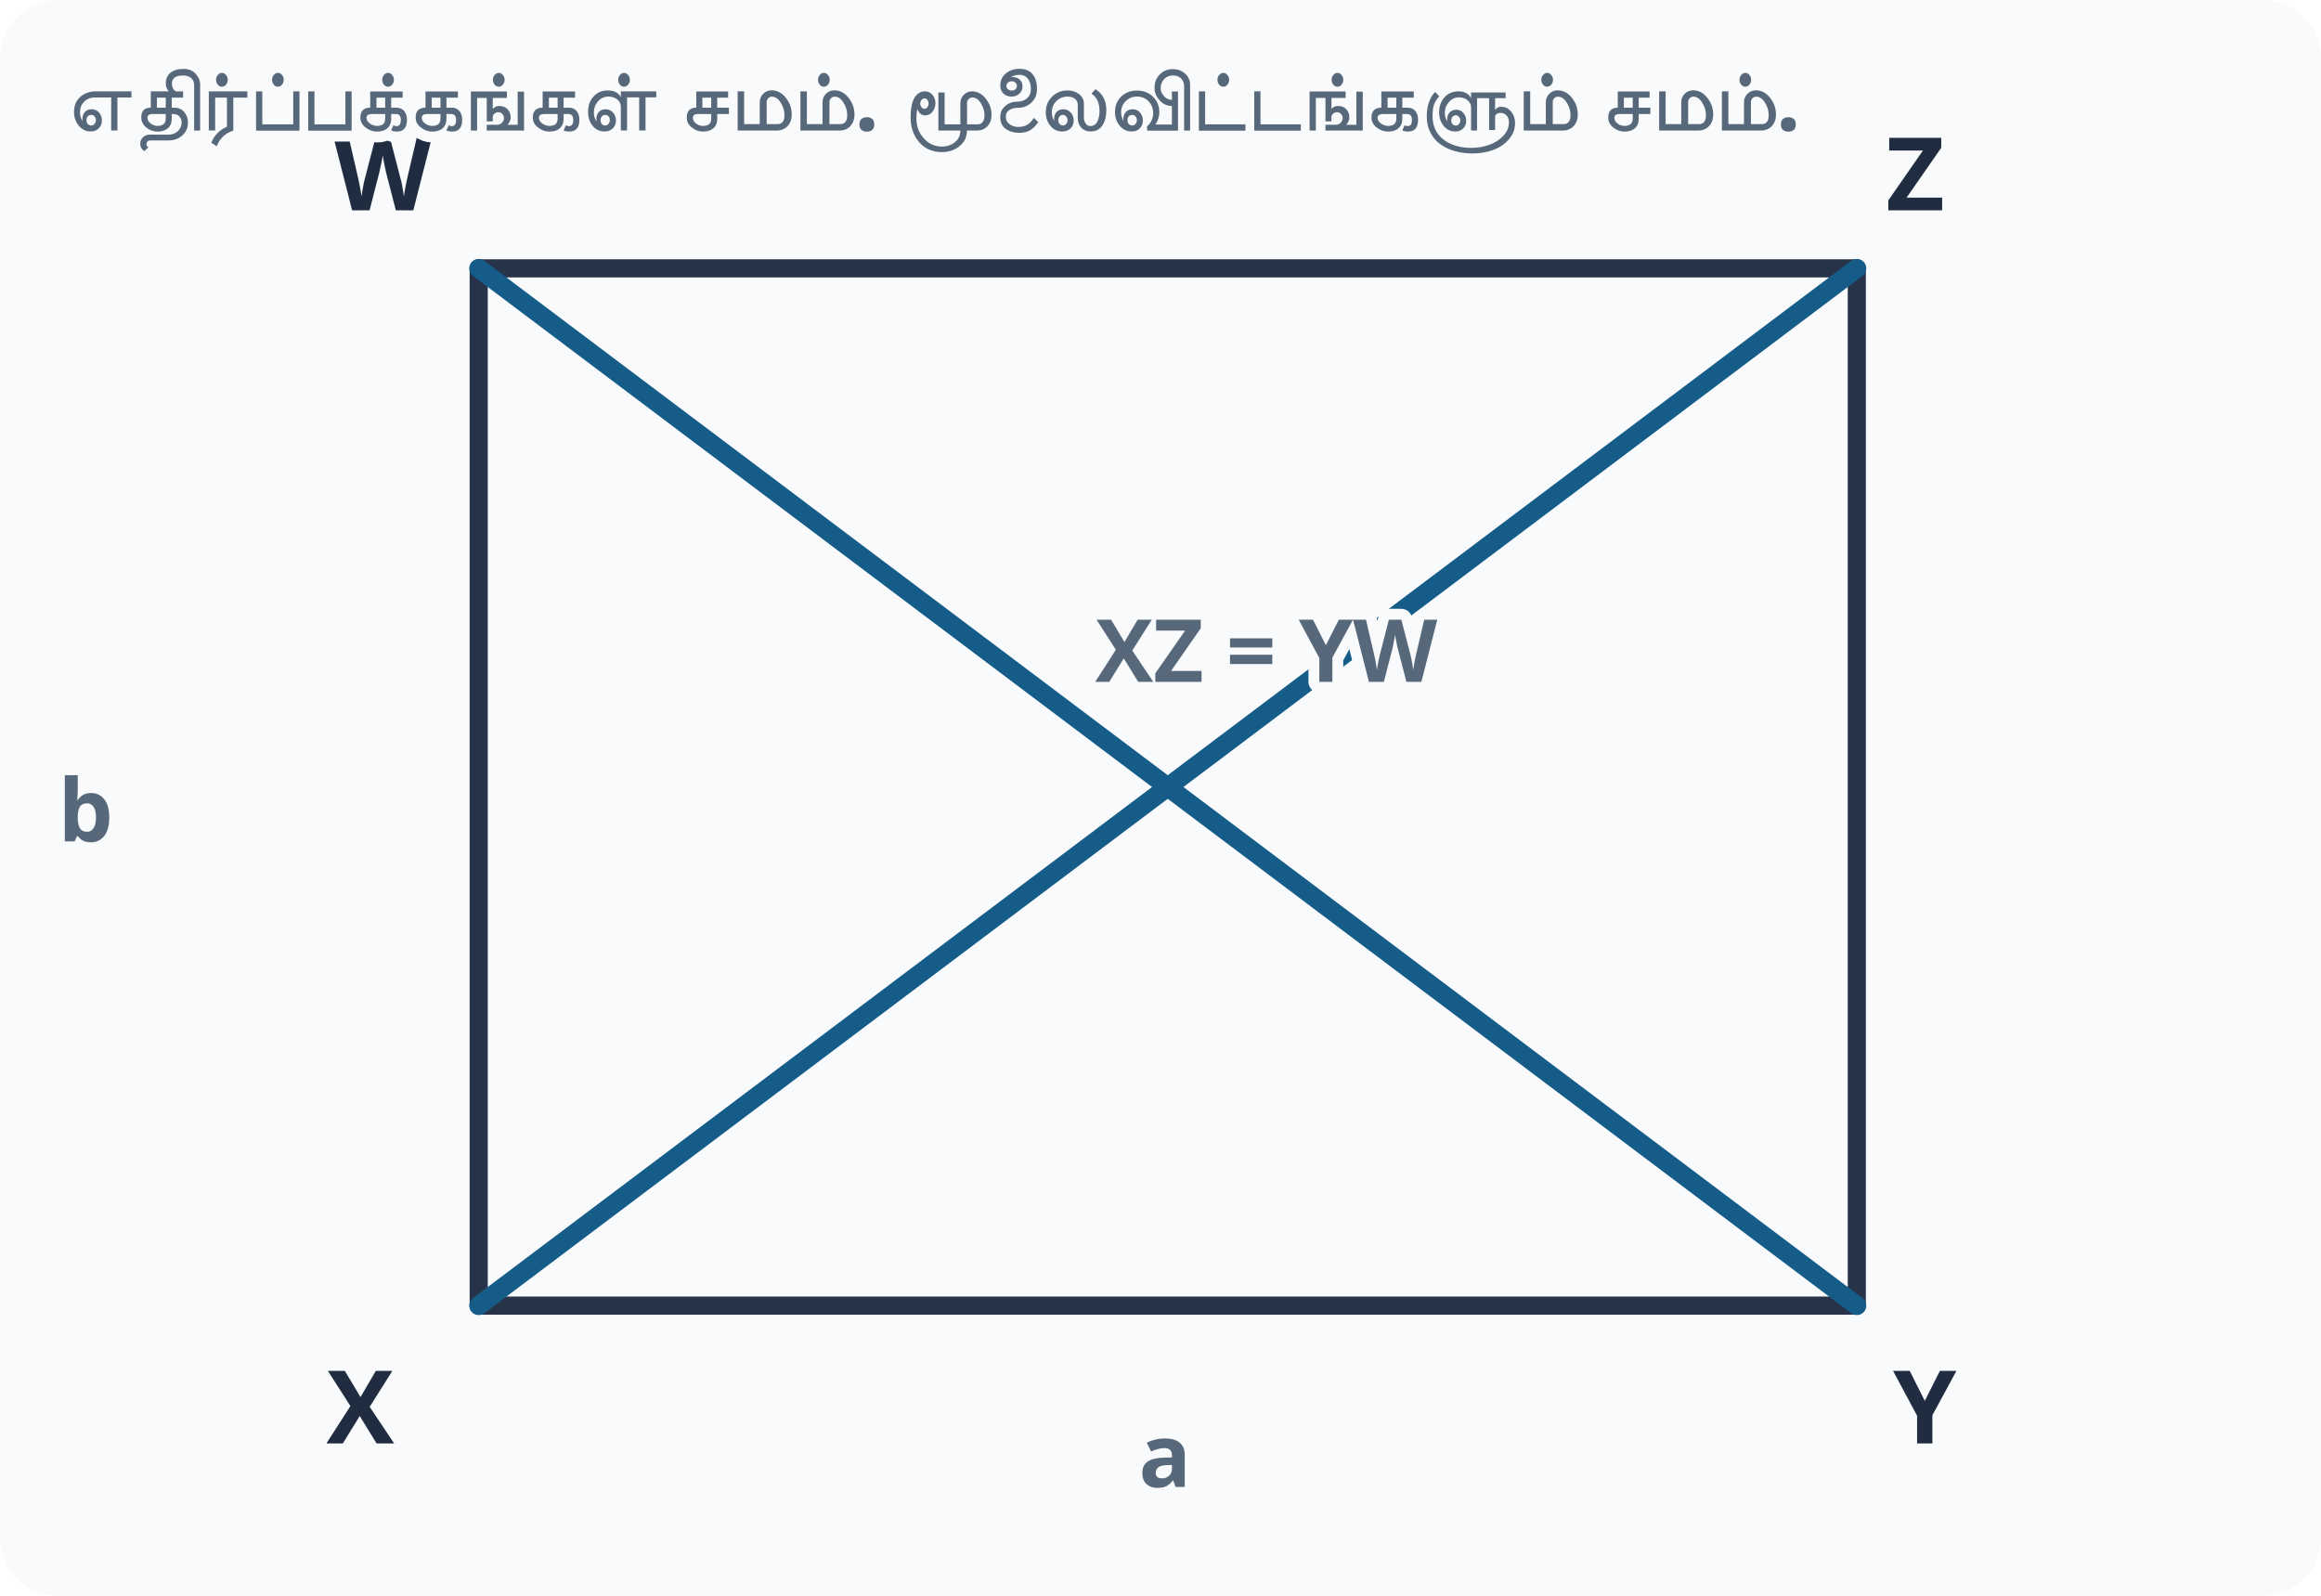
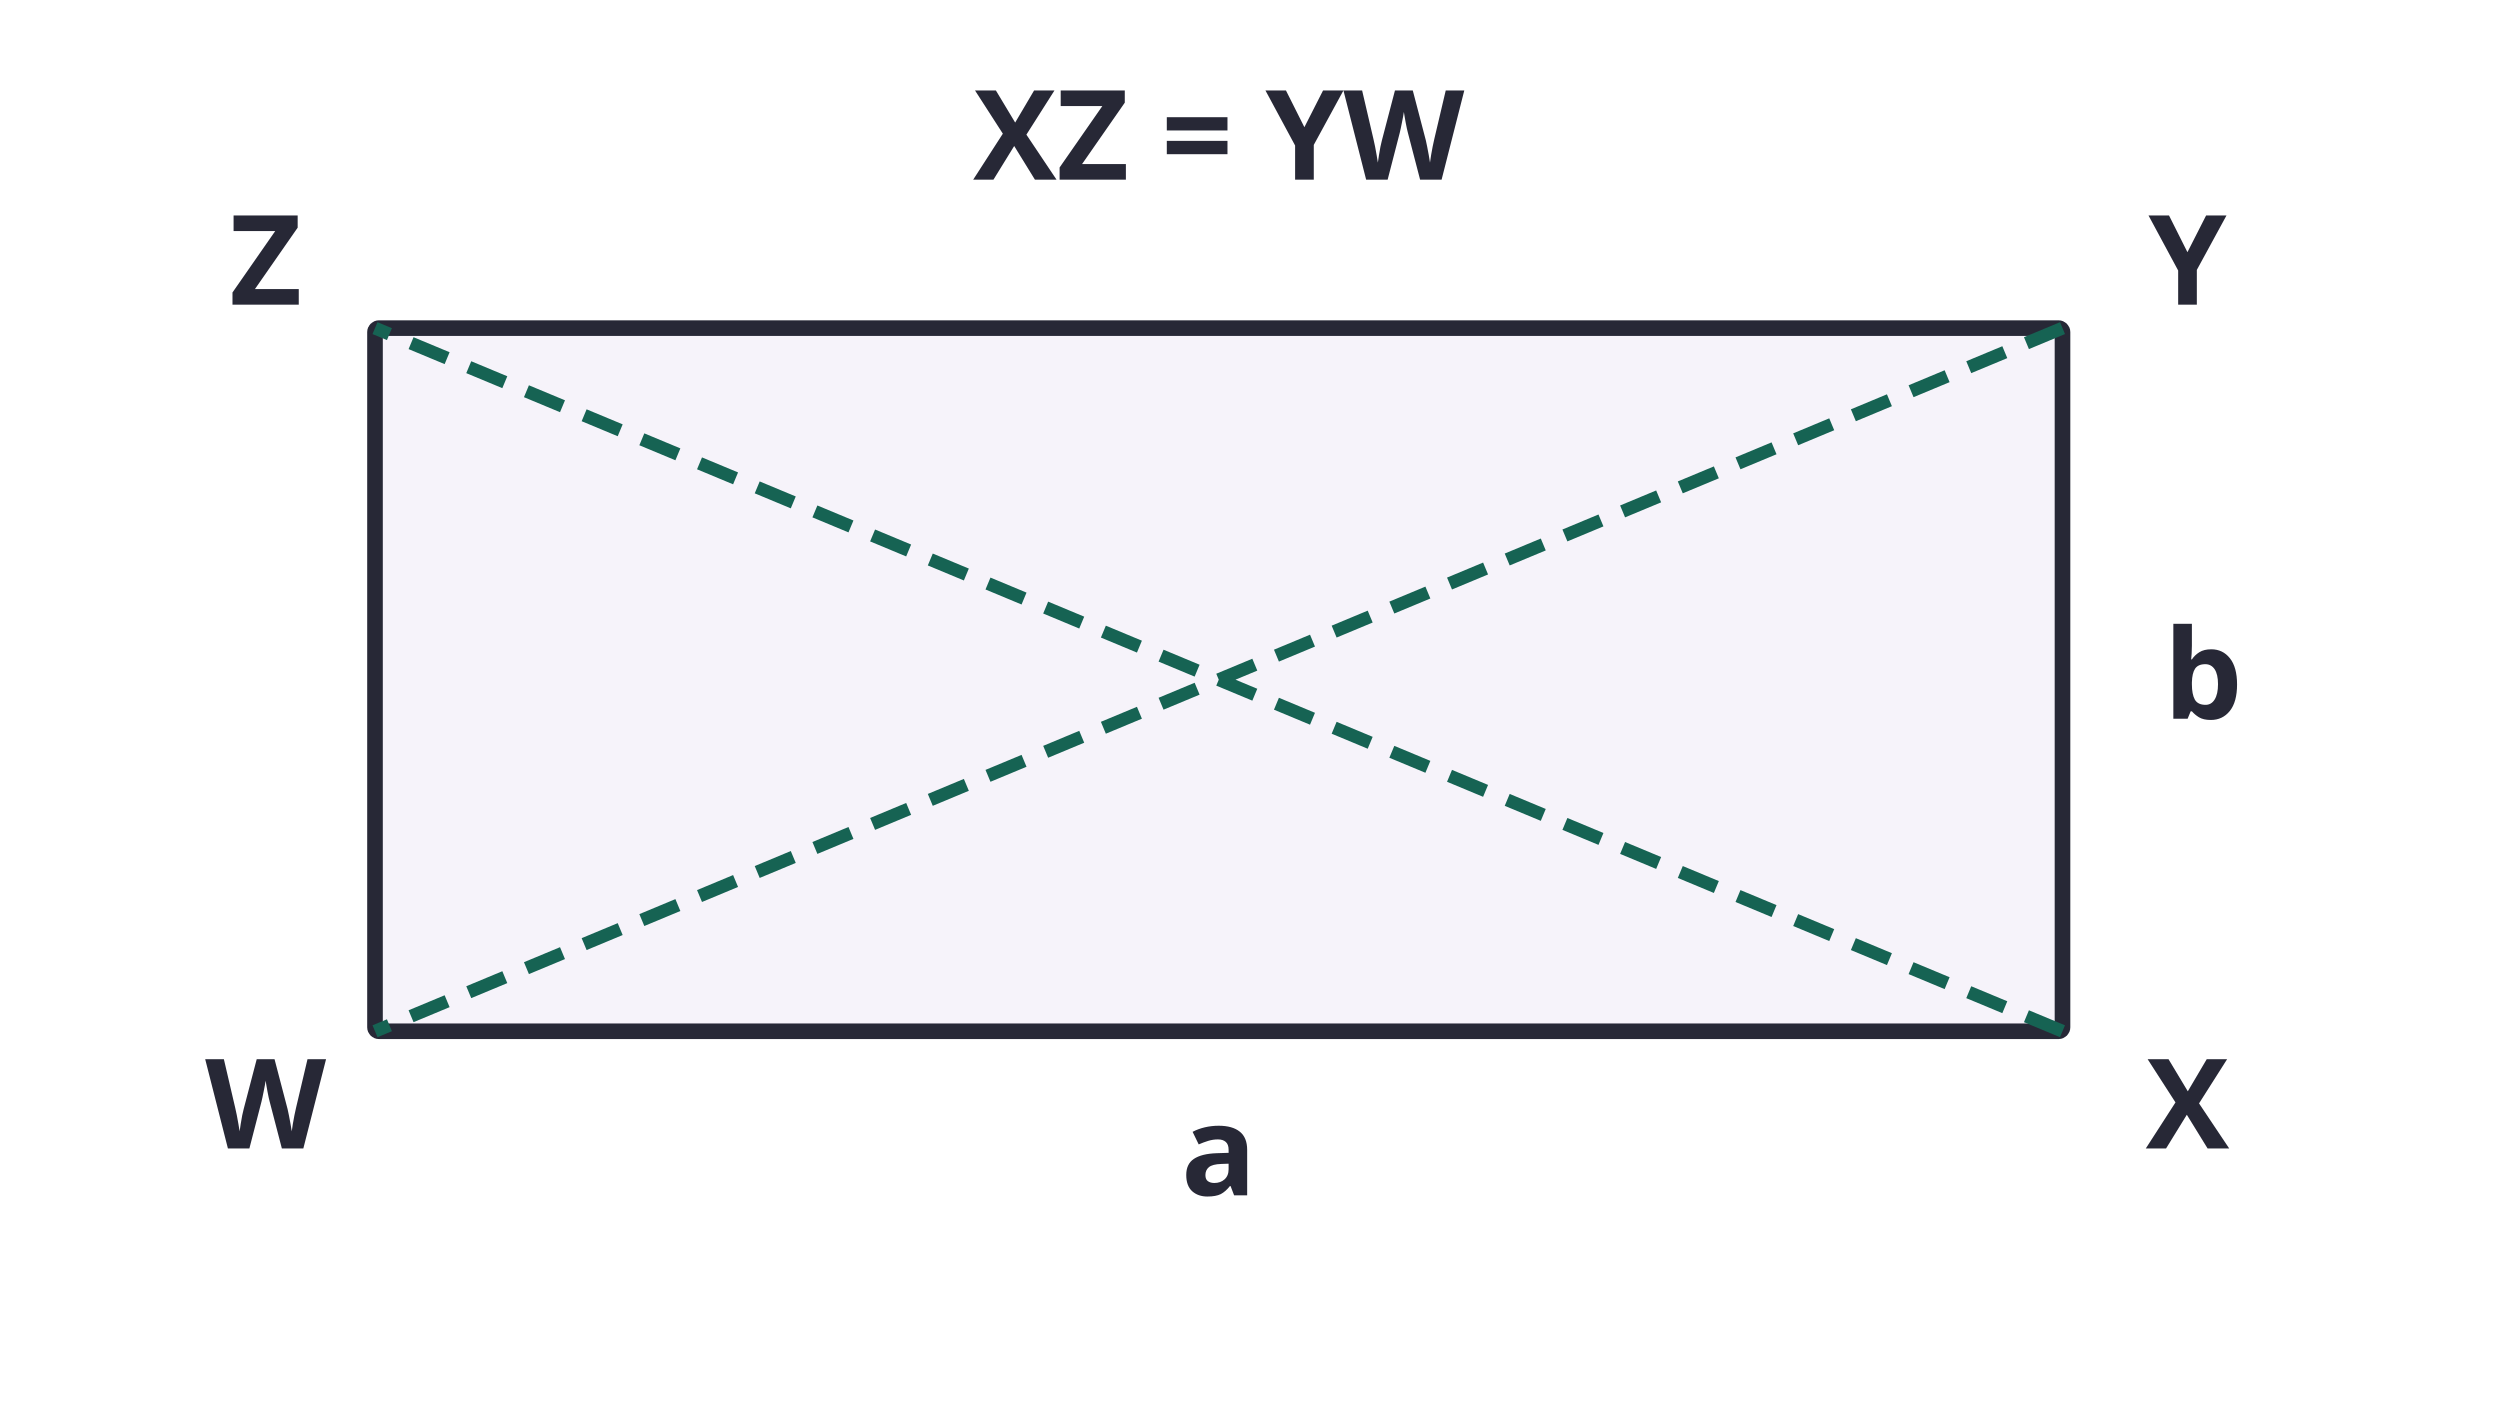
- <svg xmlns="http://www.w3.org/2000/svg" viewBox="0 0 320 220" role="img" aria-labelledby="t d">
-   <style>
-     .edge,.accent,.guide {fill:none;stroke-linecap:round;stroke-linejoin:round}
-     .edge{stroke:#273349;stroke-width:2.5}.accent{stroke:#155c89;stroke-width:2.6}
-     .guide{stroke:#698397;stroke-width:1.4;stroke-dasharray:5 4}
-     .mark{fill:none;stroke:#273349;stroke-width:1.5}
-     text{fill:#202c40;font:600 14px system-ui,sans-serif;paint-order:stroke;stroke:#f8fafc;stroke-width:3px;stroke-linejoin:round}
-     .hint{fill:#57687a;font-size:12px}
-   </style>
-   <rect width="320" height="220" rx="8" fill="#f8fafc" />
-   <polyline class="edge" points="66,37 66,180 256,180 256,37 66,37" />
-   <line class="accent" x1="66" y1="37" x2="256" y2="180" />
-   <line class="accent" x1="66" y1="180" x2="256" y2="37" />
-   <text x="46" y="29">W</text>
-   <text x="45" y="199">X</text>
-   <text x="261" y="199">Y</text>
-   <text x="260" y="29">Z</text>
-   <text x="8" y="116" class="hint">b</text>
-   <text x="157" y="205" class="hint">a</text>
-   <text x="151" y="94" class="hint">XZ = YW</text>
-   <text x="9" y="18" class="hint">எதிர்ப்பக்கங்கள் சமம். மூலைவிட்டங்களும் சமம்.</text>
+ <svg xmlns="http://www.w3.org/2000/svg" viewBox="0 0 320 180" role="img" aria-labelledby="t d">
+   <rect x="48" y="42" width="216" height="90" rx="0.5" fill="#f6f3fa" stroke="#272836" stroke-width="2" />
+   <path d="M264 132L48 42 M264 42L48 132" fill="none" stroke="#166353" stroke-width="1.65" stroke-dasharray="5 3" />
+   <g fill="#272836" font-family="system-ui,sans-serif" font-size="16" font-weight="550" text-anchor="middle">
+     <text x="34" y="39">Z</text>
+     <text x="280" y="39">Y</text>
+     <text x="34" y="147">W</text>
+     <text x="280" y="147">X</text>
+     <text x="156" y="153">a</text>
+     <text x="282" y="92">b</text>
+     <text x="156" y="23">XZ = YW</text>
+   </g>
</svg>
